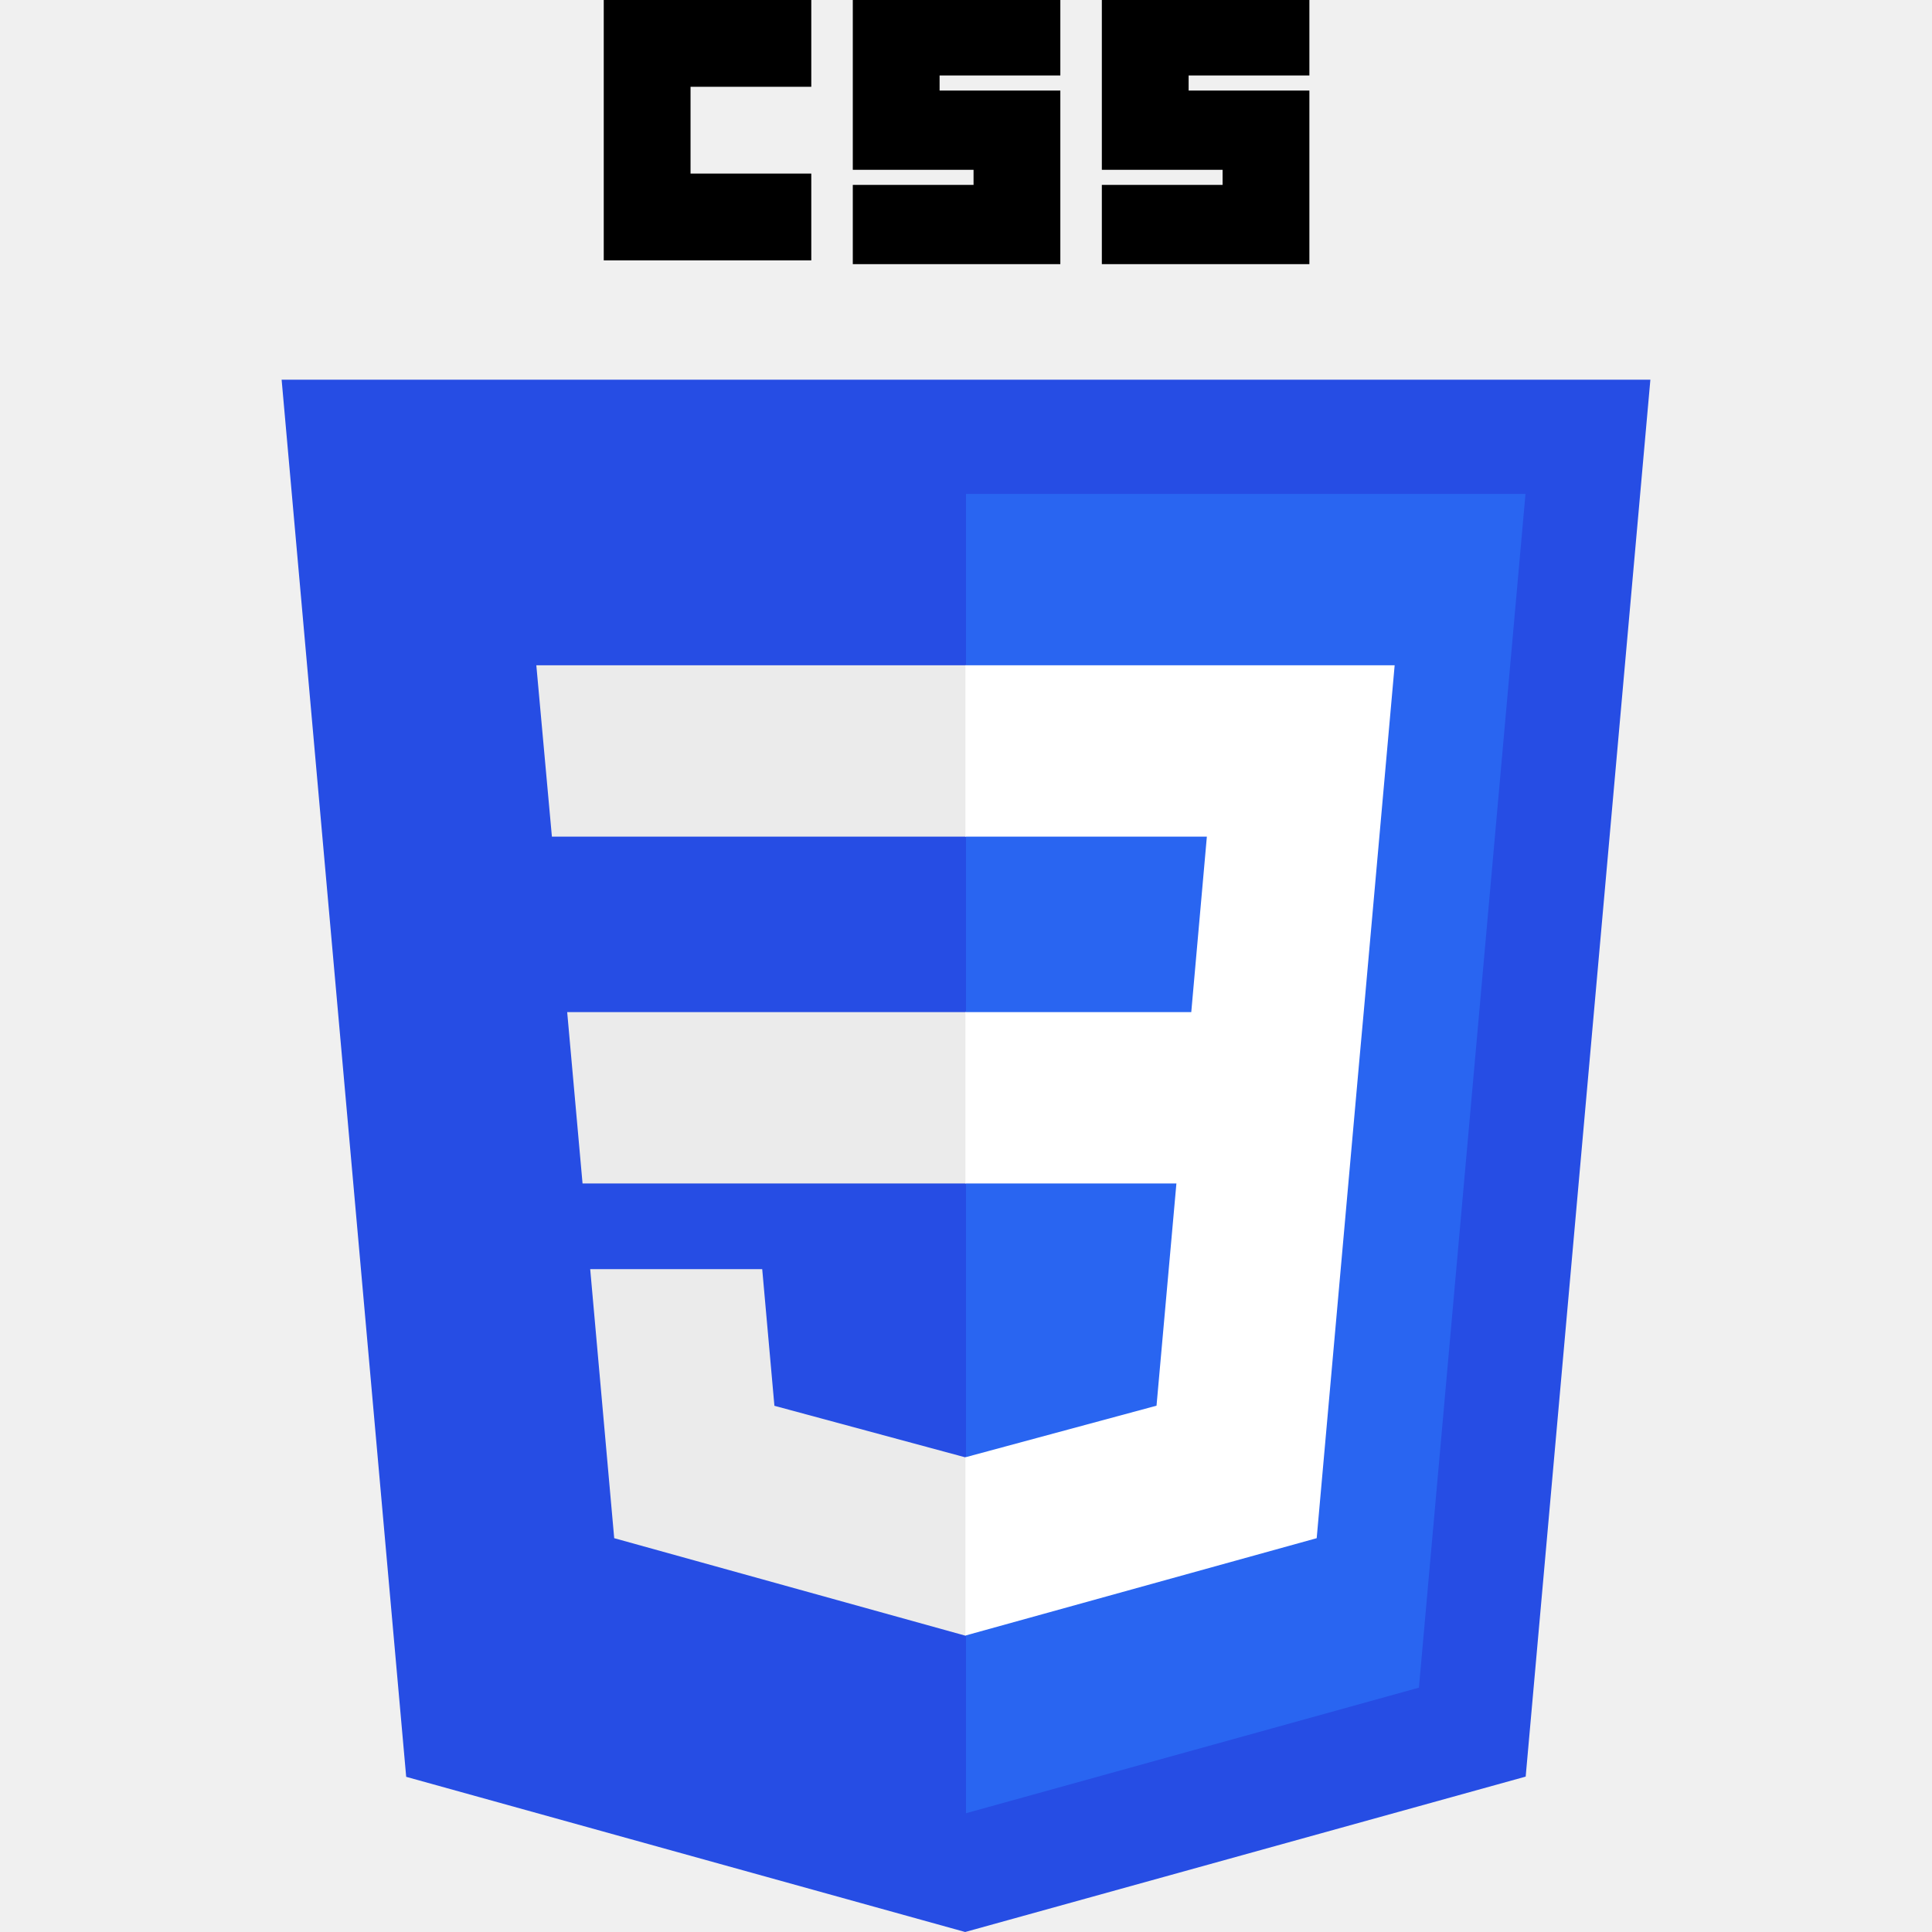
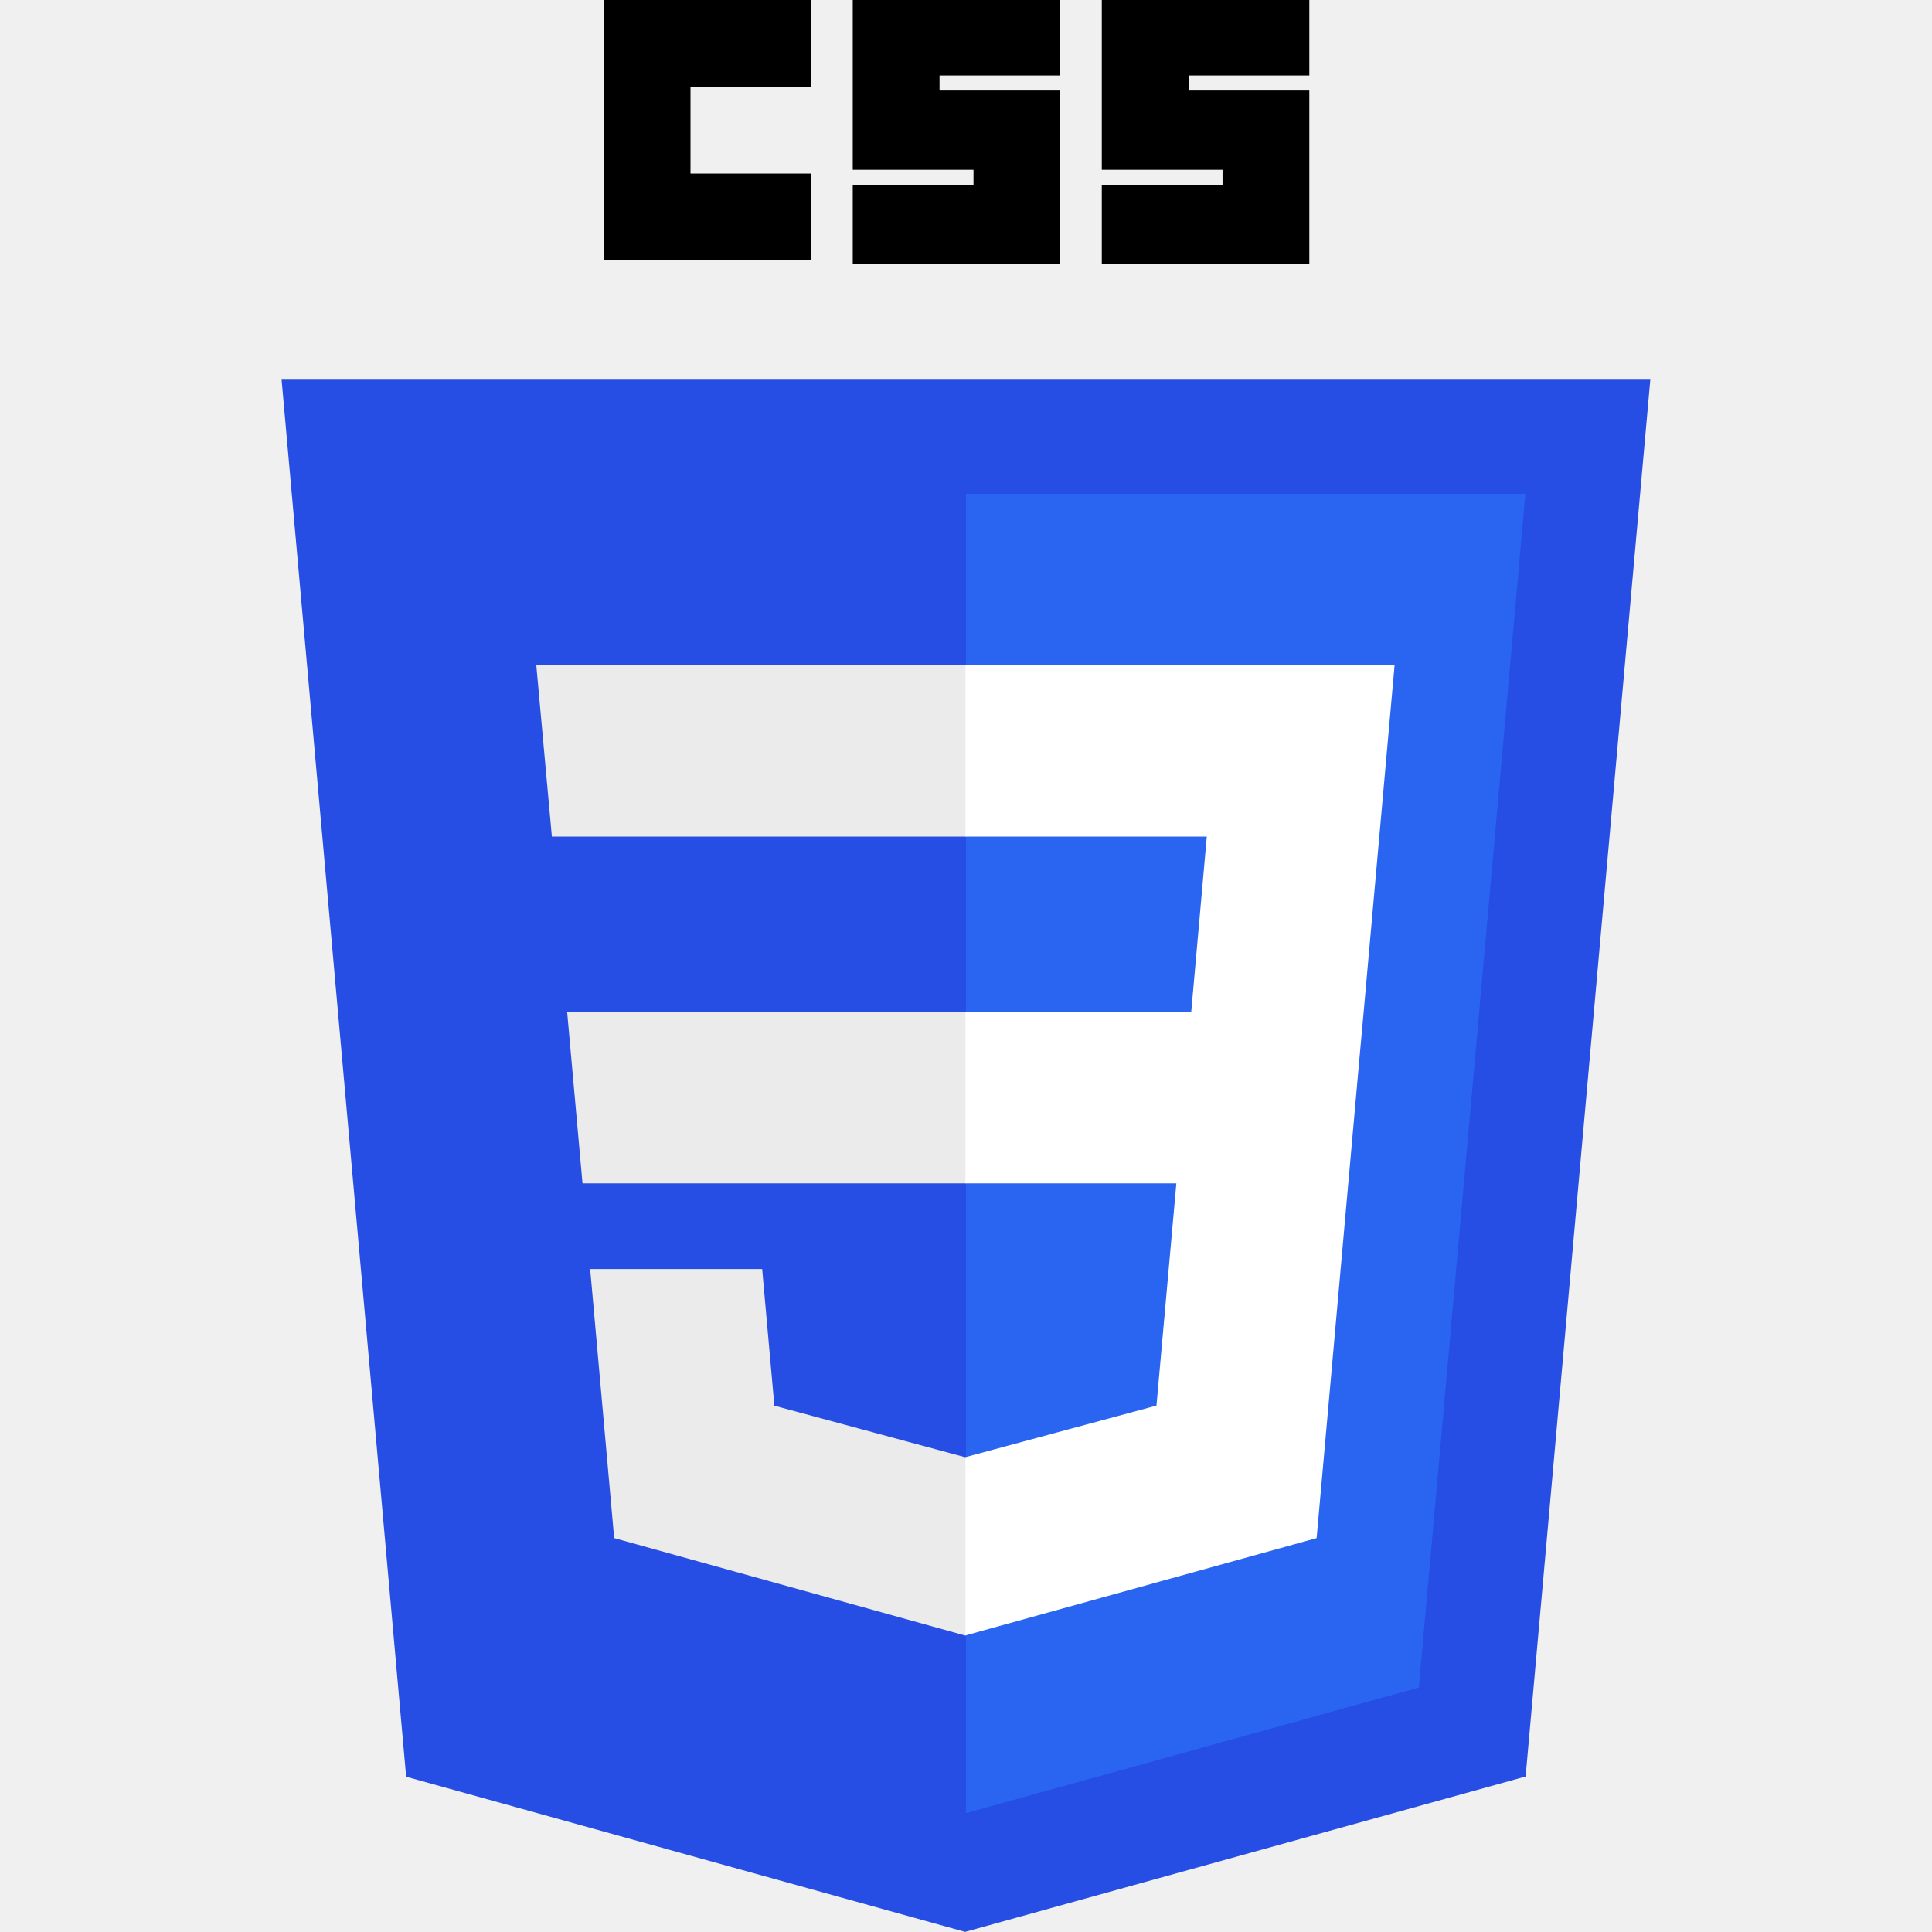
<svg xmlns="http://www.w3.org/2000/svg" id="svg3476" width="50" height="50" version="1.1" viewBox="0 0 46.875 46.875">
-   <g id="layer1" transform="matrix(0.09155279,0,0,0.0915528,-10.89478,-25.30172)">
-     <g id="g3013" transform="translate(119,276.3622)">
-       <polygon id="polygon2989" points="437.367 100.62 404.321 470.819 255.778 512 107.644 470.877 74.633 100.62" style="fill:#264de4" />
-       <polygon id="polygon2991" points="404.27 130.894 256 130.894 256 480.523 376.03 447.246" style="fill:#2965f1" />
-       <polygon id="polygon2993" points="154.38 313.627 256 313.627 256 268.217 150.31 268.217" style="fill:#ebebeb" />
-       <polygon id="polygon2995" points="256 176.305 255.843 176.305 142.132 176.305 146.26 221.716 256 221.716" style="fill:#ebebeb" />
-       <polygon id="polygon2997" points="177.419 336.333 156.409 336.333 162.771 407.634 255.791 433.457 256 433.399 256 386.153 255.801 386.206 205.227 372.55 201.994 336.333" style="fill:#ebebeb" />
-       <path id="path2999" d="m 160,0 h 55 v 23 h -32 v 23 h 32 v 23 h -55 z" />
-       <path id="path3001" d="m 226,0 h 55 v 20 h -32 v 4 h 32 V 70 H 226 V 49 h 32 v -4 h -32 z" />
-       <path id="path3003" d="m 292,0 h 55 v 20 h -32 v 4 h 32 V 70 H 292 V 49 h 32 v -4 h -32 z" />
-       <polygon id="polygon3005" points="349.62 399.962 360.291 280.411 361.399 268.217 369.597 176.305 255.843 176.305 255.843 221.716 319.831 221.716 315.699 268.217 255.843 268.217 255.843 313.627 311.761 313.627 306.49 372.521 255.843 386.191 255.843 433.435 348.937 407.634" style="fill:#fff" />
+   <g id="layer1" transform="translate(-10.895 -25.302) scale(.09155)">
+     <g id="g3013" transform="translate(119 276.362)">
+       <path id="polygon2989" style="fill:#264de4" d="m437.367 100.62-33.046 370.199L255.778 512l-148.134-41.123L74.633 100.62z" />
+       <path id="polygon2991" style="fill:#2965f1" d="M404.27 130.894H256v349.629l120.03-33.277z" />
+       <path id="polygon2993" style="fill:#ebebeb" d="M154.38 313.627H256v-45.41H150.31z" />
+       <path id="polygon2995" style="fill:#ebebeb" d="M256 176.305H142.132l4.128 45.411H256z" />
+       <path id="polygon2997" style="fill:#ebebeb" d="M177.419 336.333h-21.01l6.362 71.301 93.02 25.823.209-.058v-47.246l-.199.053-50.574-13.656-3.233-36.217z" />
+       <path id="path2999" d="M160 0h55v23h-32v23h32v23h-55z" />
+       <path id="path3001" d="M226 0h55v20h-32v4h32v46h-55V49h32v-4h-32z" />
+       <path id="path3003" d="M292 0h55v20h-32v4h32v46h-55V49h32v-4h-32z" />
+       <path id="polygon3005" style="fill:#fff" d="m349.62 399.962 10.671-119.551 1.108-12.194 8.198-91.912H255.843v45.411h63.988l-4.132 46.501h-59.856v45.41h55.918l-5.271 58.894-50.647 13.67v47.244l93.094-25.801z" />
    </g>
  </g>
</svg>
